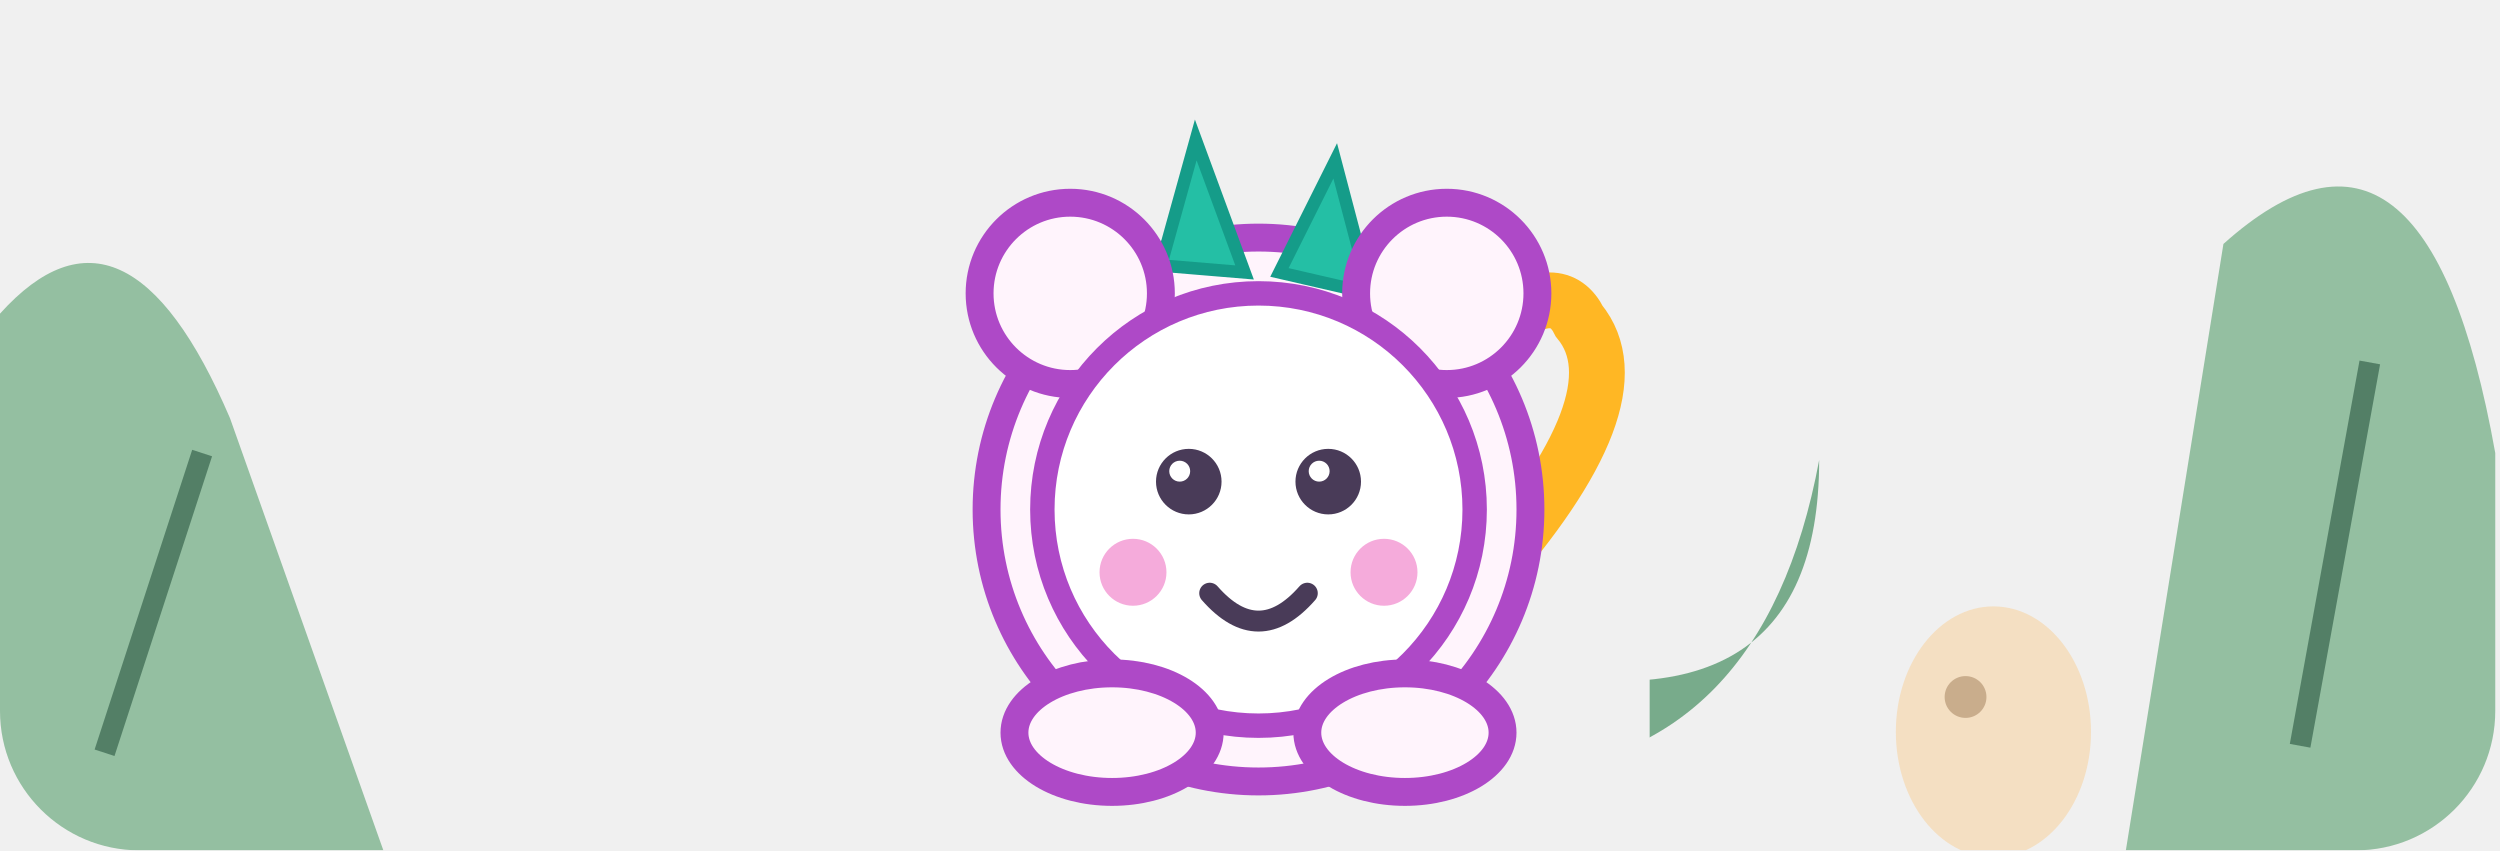
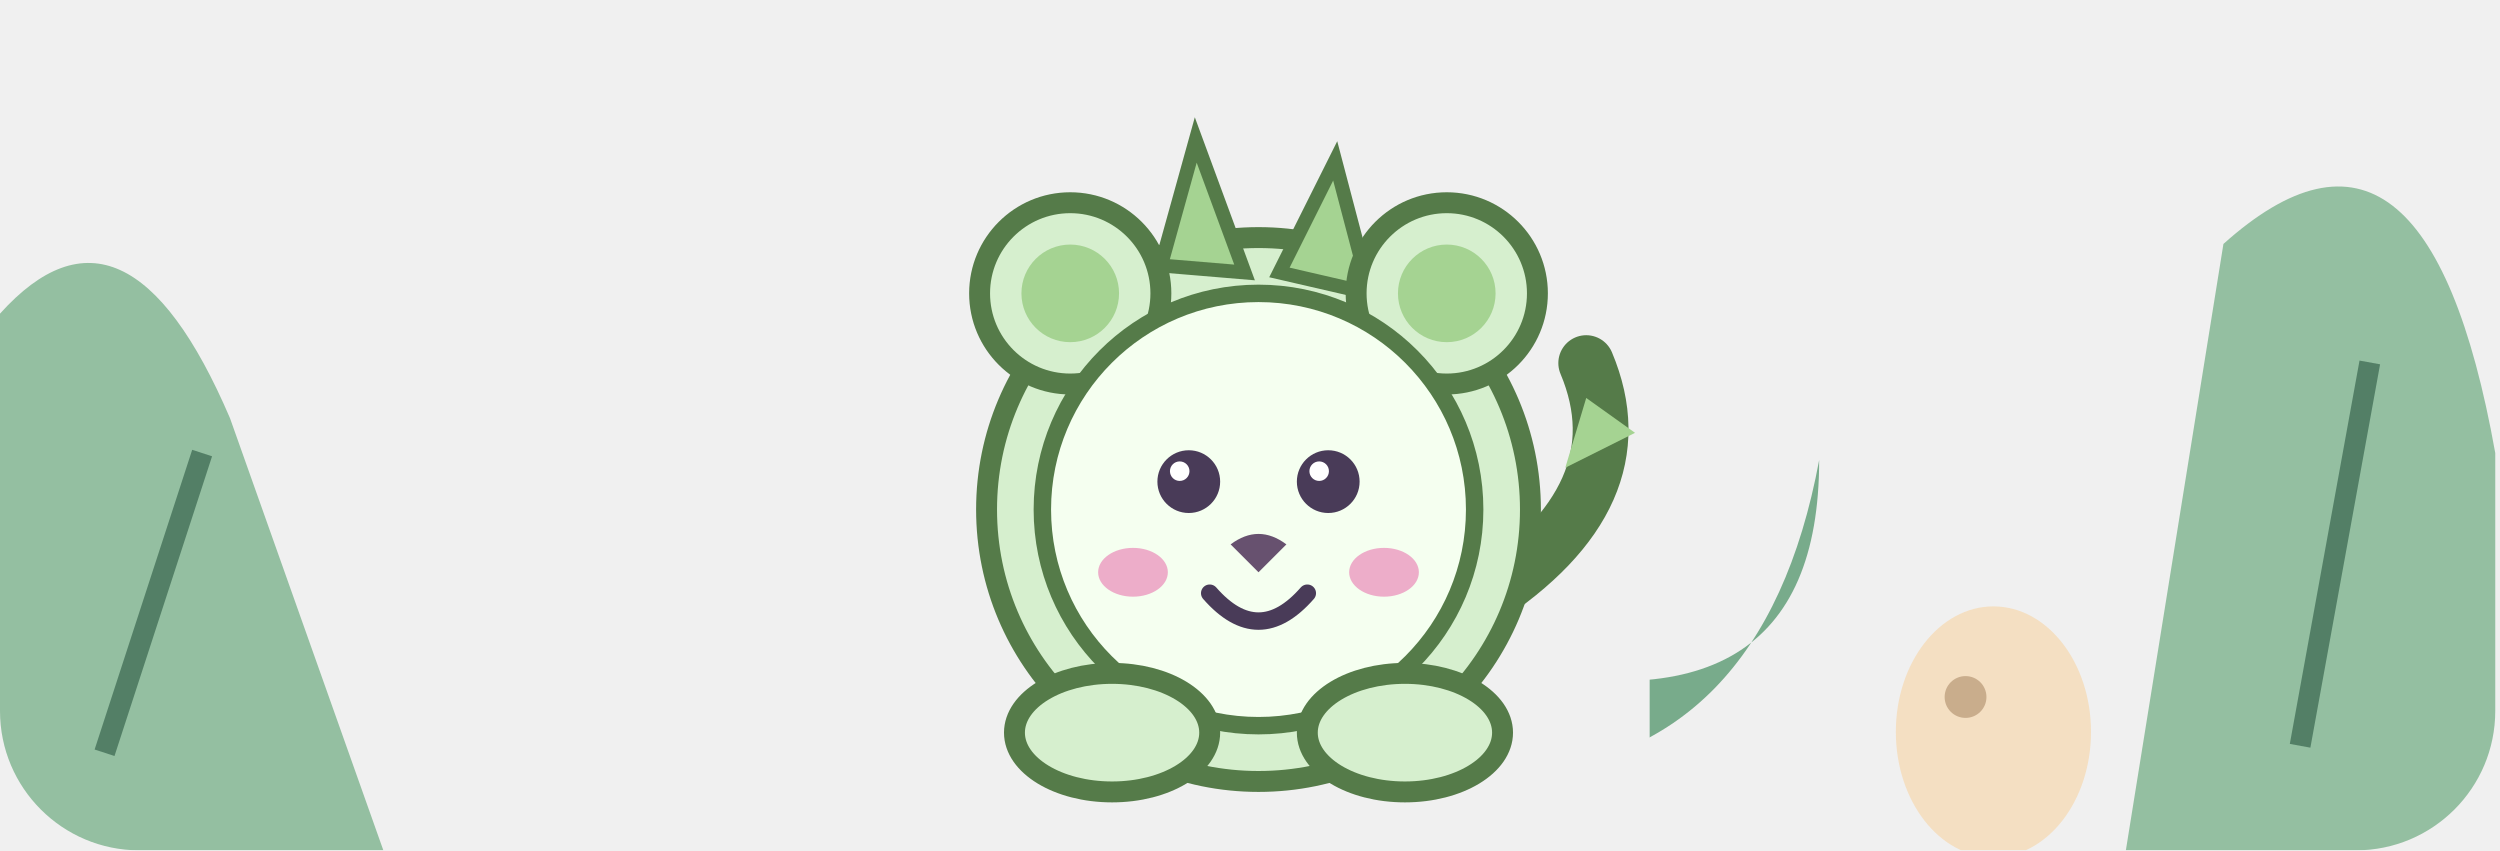
<svg xmlns="http://www.w3.org/2000/svg" width="294" height="100" viewBox="0 0 294 100" fill="none">
  <defs>
    <mask id="pl-cozy-clear">
      <rect width="294" height="100" fill="white" />
      <rect x="102" y="0" width="92.0" height="100" fill="black" />
    </mask>
  </defs>
  <g mask="url(#pl-cozy-clear)">
    <g clip-path="url(#clip0_55_16100)">
      <g clip-path="url(#clip1_55_16100)">
        <path d="M0 100V36.885C9.836 25.956 18.852 30.055 27.049 49.18L45.082 100M250 100L261.475 28.688C277.322 14.481 287.978 22.677 293.443 53.279V100" fill="#94BFA1" />
        <path d="M12.295 88.525L23.77 53.279L12.295 88.525ZM270.492 87.705L278.689 42.623L270.492 87.705Z" fill="black" />
        <path d="M12.295 88.525L23.77 53.279M270.492 87.705L278.689 42.623" stroke="#537F66" stroke-width="2.459" />
        <path d="M234.426 100.82C240.764 100.82 245.902 94.214 245.902 86.066C245.902 77.917 240.764 71.311 234.426 71.311C228.089 71.311 222.951 77.917 222.951 86.066C222.951 94.214 228.089 100.82 234.426 100.82Z" fill="#F4DFC2" />
        <path d="M231.148 84.426C232.506 84.426 233.607 83.325 233.607 81.967C233.607 80.609 232.506 79.508 231.148 79.508C229.789 79.508 228.689 80.609 228.689 81.967C228.689 83.325 229.789 84.426 231.148 84.426Z" fill="#C9AD8C" />
      </g>
      <path d="M109.016 36.885C111.202 18.853 123.497 9.836 145.902 9.836C168.852 9.836 181.421 19.672 183.607 39.344L173.77 79.508H118.852L109.016 36.885Z" fill="#78AB8B" />
      <path d="M145.902 10.656L154.098 0.82L160.656 13.934L168.852 6.557L172.951 20.492" fill="#E8B98E" />
      <path d="M174.59 77.869C200.82 84.426 213.934 76.503 213.934 54.098C209.563 77.596 197.541 89.891 177.869 90.984" fill="#78AB8B" />
      <path d="M129.64 49.894C135.482 49.894 140.217 45.159 140.217 39.318C140.217 33.476 135.482 28.741 129.64 28.741C123.799 28.741 119.064 33.476 119.064 39.318C119.064 45.159 123.799 49.894 129.64 49.894Z" fill="#CBB5E6" stroke="#9B829A" stroke-width="1.23" />
      <path d="M166.129 49.894C171.97 49.894 176.705 45.159 176.705 39.318C176.705 33.476 171.97 28.741 166.129 28.741C160.288 28.741 155.553 33.476 155.553 39.318C155.553 45.159 160.288 49.894 166.129 49.894Z" fill="#CBB5E6" stroke="#9B829A" stroke-width="1.23" />
      <path d="M129.64 44.606C132.561 44.606 134.929 42.238 134.929 39.318C134.929 36.397 132.561 34.029 129.64 34.029C126.72 34.029 124.352 36.397 124.352 39.318C124.352 42.238 126.72 44.606 129.64 44.606Z" fill="#F0E6FA" />
      <path d="M166.129 44.606C169.05 44.606 171.417 42.238 171.417 39.318C171.417 36.397 169.05 34.029 166.129 34.029C163.208 34.029 160.841 36.397 160.841 39.318C160.841 42.238 163.208 44.606 166.129 44.606Z" fill="#F0E6FA" />
      <path d="M124.352 48.836C119.064 43.901 115.186 44.782 112.718 51.48C108.135 54.654 107.43 58.708 110.603 63.643C105.667 69.284 106.372 74.044 112.718 77.922C111.66 85.678 115.362 89.379 123.823 89.027C127.349 94.315 131.932 95.02 137.573 91.142C142.861 96.43 147.973 96.43 152.909 91.142C159.959 95.725 165.424 95.02 169.302 89.027C177.411 89.027 180.76 85.149 179.35 77.393C185.695 74.22 186.929 69.46 183.051 63.115C186.224 56.416 184.461 51.48 177.763 48.308C175.295 40.552 171.241 38.26 165.6 41.433C159.607 35.44 153.437 35.263 147.091 40.904C142.156 36.321 137.573 38.965 133.342 48.836H124.352Z" fill="#CBB5E6" stroke="#9B829A" stroke-width="1.23" />
      <path d="M132.285 93.257C138.71 93.257 143.919 90.416 143.919 86.912C143.919 83.407 138.71 80.566 132.285 80.566C125.859 80.566 120.65 83.407 120.65 86.912C120.65 90.416 125.859 93.257 132.285 93.257Z" fill="#CBB5E6" stroke="#9B829A" stroke-width="0.984" />
      <path d="M164.014 93.257C170.439 93.257 175.648 90.416 175.648 86.912C175.648 83.407 170.439 80.566 164.014 80.566C157.588 80.566 152.38 83.407 152.38 86.912C152.38 90.416 157.588 93.257 164.014 93.257Z" fill="#CBB5E6" stroke="#9B829A" stroke-width="0.984" />
      <path d="M147.62 71.576C154.63 71.576 160.312 67.314 160.312 62.057C160.312 56.8 154.63 52.538 147.62 52.538C140.611 52.538 134.929 56.8 134.929 62.057C134.929 67.314 140.611 71.576 147.62 71.576Z" fill="#F0E6FA" />
      <path d="M145.505 59.413C146.915 58.003 148.325 58.003 149.736 59.413L147.62 62.057L145.505 59.413Z" fill="#9B829A" />
      <path d="M133.871 54.654C135.634 52.538 137.396 52.538 139.159 54.654M156.081 54.654C157.844 52.538 159.607 52.538 161.37 54.654" stroke="#69536D" stroke-width="2.049" stroke-linecap="round" />
      <path opacity="0.6" d="M132.285 64.172C134.621 64.172 136.515 63.225 136.515 62.057C136.515 60.889 134.621 59.942 132.285 59.942C129.948 59.942 128.054 60.889 128.054 62.057C128.054 63.225 129.948 64.172 132.285 64.172Z" fill="#E2A4B7" />
      <path opacity="0.6" d="M163.485 64.172C165.821 64.172 167.715 63.225 167.715 62.057C167.715 60.889 165.821 59.942 163.485 59.942C161.148 59.942 159.254 60.889 159.254 62.057C159.254 63.225 161.148 64.172 163.485 64.172Z" fill="#E2A4B7" />
      <path d="M143.39 64.701C146.21 67.169 149.03 67.169 151.851 64.701" stroke="#9B829A" stroke-width="1.311" stroke-linecap="round" />
      <path d="M146.563 76.864C146.563 76.864 135.457 70.518 137.573 65.23C139.335 62.762 142.332 62.938 146.563 65.759C150.793 62.938 153.79 62.762 155.553 65.23C156.963 68.755 153.966 72.633 146.563 76.864Z" fill="#DC9EB7" stroke="#9B829A" stroke-width="0.984" />
      <path d="M126.043 75.889C130.013 77.741 134.132 77.31 135.243 74.928C136.354 72.546 134.036 69.114 130.065 67.262C126.095 65.411 121.976 65.841 120.865 68.223C119.754 70.606 122.072 74.038 126.043 75.889Z" fill="#CBB5E6" />
      <path d="M168.669 75.889C172.64 74.038 174.958 70.606 173.847 68.224C172.736 65.841 168.617 65.411 164.646 67.262C160.676 69.114 158.358 72.546 159.469 74.928C160.58 77.311 164.699 77.741 168.669 75.889Z" fill="#CBB5E6" />
      <g opacity="0.5">
        <path d="M144.976 81.623V87.44V81.623ZM143.39 83.21H146.563H143.39ZM143.39 85.854H146.563H143.39Z" fill="black" />
        <path d="M144.976 81.623V87.44M143.39 83.21H146.563M143.39 85.854H146.563" stroke="#9B829A" stroke-width="0.656" />
      </g>
    </g>
    <defs>
      <clipPath id="clip0_55_16100">
        <rect width="293.443" height="100" rx="16.393" fill="white" />
      </clipPath>
      <clipPath id="clip1_55_16100">
        <rect width="293.443" height="100" fill="white" />
      </clipPath>
    </defs>
  </g>
  <g transform="translate(107 14) scale(0.82)">
-     <g data-cozy-mascot="true">
-       <path d="M82 66Q105 40 96 29Q93 23 85 29" fill="none" stroke="#FFB724" stroke-width="8" stroke-linecap="round" />
-       <circle cx="50" cy="56" r="39" fill="#FFF4FC" stroke="#AE49C7" stroke-width="4" />
-       <path d="M36 21L41 3L48 22Z M53 22L61 6L66 25Z" fill="#24BFA5" stroke="#159C89" stroke-width="1.8" />
-       <circle cx="23" cy="25" r="13" fill="#FFF4FC" stroke="#AE49C7" stroke-width="4" />
-       <circle cx="77" cy="25" r="13" fill="#FFF4FC" stroke="#AE49C7" stroke-width="4" />
-       <circle cx="50" cy="56" r="31" fill="#FFFFFF" stroke="#AE49C7" stroke-width="3.5" />
-       <circle cx="40" cy="52" r="4.7" fill="#493B58" />
-       <circle cx="60" cy="52" r="4.7" fill="#493B58" />
-       <circle cx="38.7" cy="50.5" r="1.5" fill="white" />
-       <circle cx="58.7" cy="50.5" r="1.5" fill="white" />
-       <circle cx="32" cy="65" r="4.8" fill="#F5ABDB" />
-       <circle cx="68" cy="65" r="4.8" fill="#F5ABDB" />
-       <path d="M43 68Q50 76 57 68" stroke="#493B58" stroke-width="3" fill="none" stroke-linecap="round" />
-       <ellipse cx="29" cy="88" rx="14" ry="8.5" fill="#FFF4FC" stroke="#AE49C7" stroke-width="4" />
-       <ellipse cx="71" cy="88" rx="14" ry="8.5" fill="#FFF4FC" stroke="#AE49C7" stroke-width="4" />
+     <g data-cozy-mascot="true" data-companion-world="dino">
+       <path d="M82 69Q105 54 97 35" fill="none" stroke="#557B49" stroke-width="8" stroke-linecap="round" />
+       <path d="M94 50L104 45L97 40" fill="#A5D392" />
+       <circle cx="50" cy="56" r="39" fill="#D6EFCE" stroke="#557B49" stroke-width="3" />
+       <path data-dino-spikes="true" d="M36 21L41 3L48 22Z M53 22L61 6L66 25Z" fill="#A5D392" stroke="#557B49" stroke-width="2" />
+       <circle cx="23" cy="25" r="13" fill="#D6EFCE" stroke="#557B49" stroke-width="3" />
+       <circle cx="23" cy="25" r="7" fill="#A5D392" />
+       <circle cx="77" cy="25" r="13" fill="#D6EFCE" stroke="#557B49" stroke-width="3" />
+       <circle cx="77" cy="25" r="7" fill="#A5D392" />
+       <circle cx="50" cy="56" r="31" fill="#F5FFF0" stroke="#557B49" stroke-width="2.5" />
+       <circle cx="40" cy="52" r="4.5" fill="#493B58" />
+       <circle cx="38.7" cy="50.5" r="1.4" fill="white" />
+       <circle cx="60" cy="52" r="4.5" fill="#493B58" />
+       <circle cx="58.7" cy="50.5" r="1.4" fill="white" />
+       <ellipse cx="32" cy="65" rx="5" ry="3.5" fill="#EDADC9" />
+       <ellipse cx="68" cy="65" rx="5" ry="3.5" fill="#EDADC9" />
+       <path d="M46 61Q50 58 54 61L50 65Z" fill="#67516F" />
+       <path d="M43 68Q50 76 57 68" stroke="#493B58" stroke-width="2.5" fill="none" stroke-linecap="round" />
+       <ellipse cx="29" cy="88" rx="14" ry="8.5" fill="#D6EFCE" stroke="#557B49" stroke-width="3" />
+       <ellipse cx="71" cy="88" rx="14" ry="8.5" fill="#D6EFCE" stroke="#557B49" stroke-width="3" />
    </g>
  </g>
</svg>
